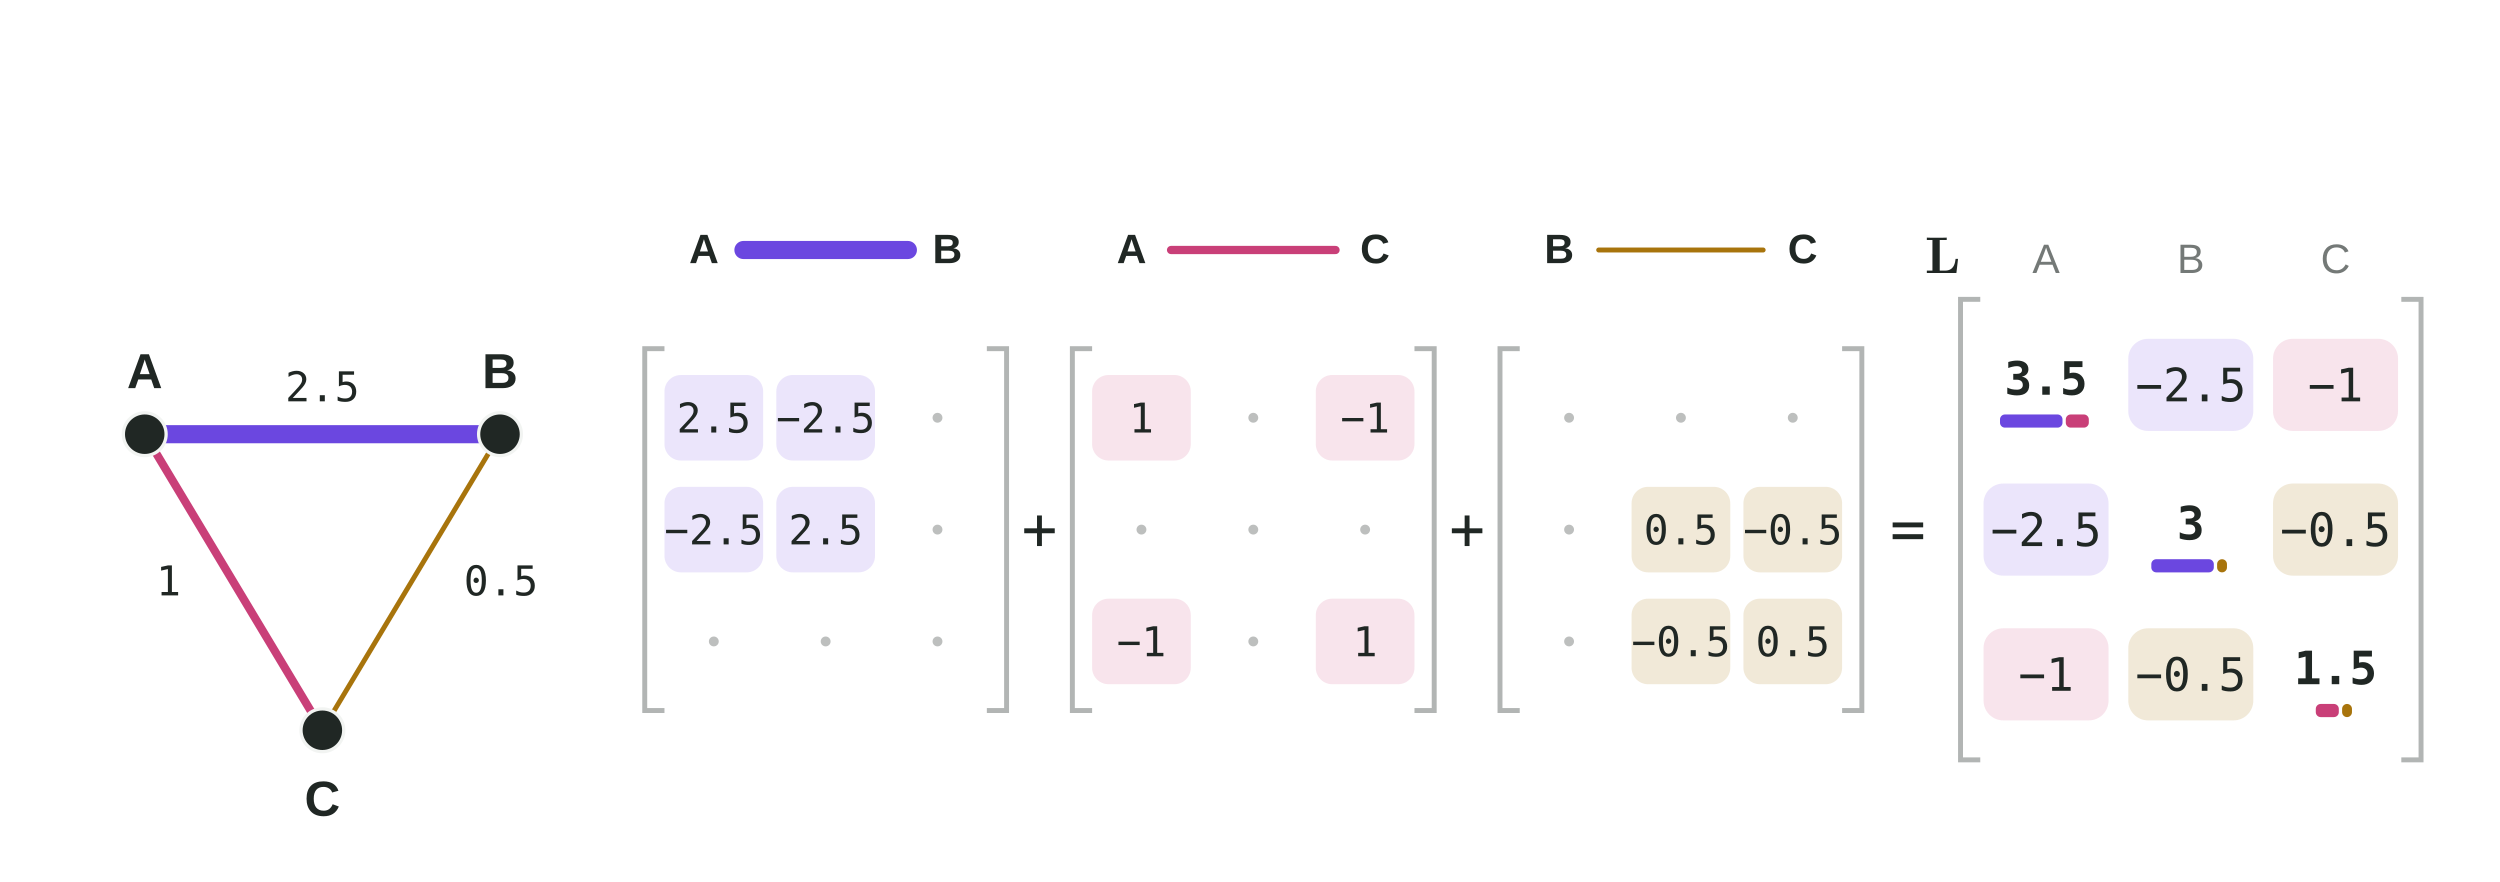
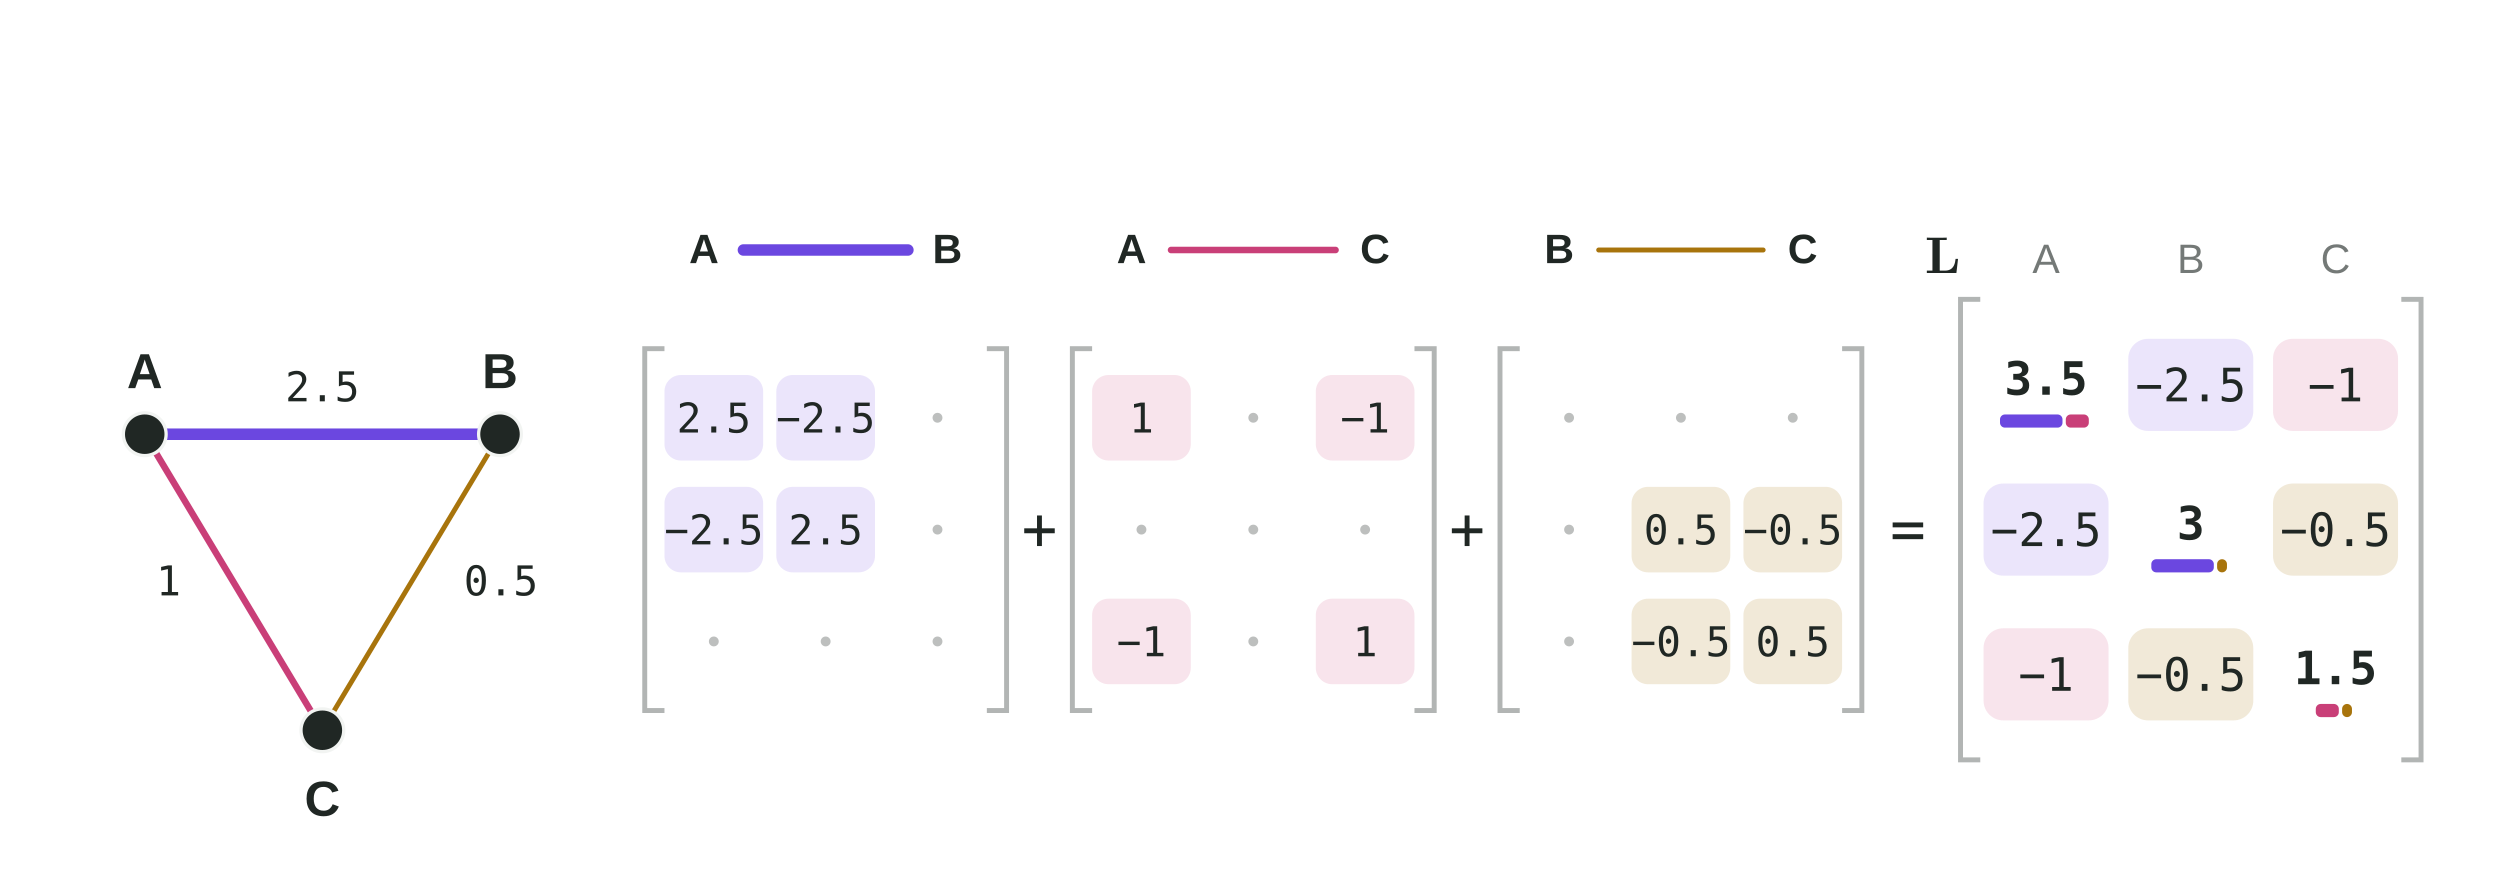
<svg xmlns="http://www.w3.org/2000/svg" viewBox="0 0 760 268" role="img" aria-labelledby="title desc">
  <style>
text{font-family:"Avenir Next","Segoe UI",Arial,sans-serif;font-size:15px;fill:#202724}
.num{font-family:"SFMono-Regular","SF Mono",Menlo,Consolas,monospace;font-size:14px}
.small{font-size:12.5px}.big{font-size:18px}.strong{font-weight:600}
.muted{fill-opacity:.62}.faint{opacity:.4}.half{opacity:.5}
.grid{fill:none;stroke:#202724;stroke-opacity:.09}
.guide{fill:none;stroke:#202724;stroke-opacity:.22}
.axis{fill:none;stroke:#202724;stroke-opacity:.34}
.ink{fill:#202724}.ink-line{fill:none;stroke:#202724}.ink-wash{fill:#202724;fill-opacity:.08}
.ring{stroke:#f2f4f2;stroke-width:2;paint-order:stroke}.gap{stroke:#f2f4f2;stroke-width:2}
.violet{fill:#6b47e0}.violet-line{fill:none;stroke:#6b47e0}.violet-wash{fill:#6b47e0;fill-opacity:.14}
.rose{fill:#c93f78}.rose-line{fill:none;stroke:#c93f78}.rose-wash{fill:#c93f78;fill-opacity:.14}
.amber{fill:#a8740c}.amber-line{fill:none;stroke:#a8740c}.amber-wash{fill:#a8740c;fill-opacity:.16}
.h0{stop-color:#3557e6}.h1{stop-color:#6b47e0}.h2{stop-color:#d9467f}
.land0{stop-color:#6b47e0;stop-opacity:.12}.land1{stop-color:#6b47e0;stop-opacity:.01}
.halo{opacity:0}
.m{font-size:1.12em}.mr,.mi,.mb{font-family:"KaTeX_Main","Latin Modern Roman","STIX Two Text","Cambria","Times New Roman",serif;font-style:normal;font-weight:400}.mb{font-weight:700}.mi{font-family:"KaTeX_Math","Latin Modern Math","STIX Two Text","Cambria Math","Times New Roman",serif;font-style:italic}
@media (prefers-color-scheme:dark){
text{fill:#f2f3ed}.muted{fill-opacity:.58}
.grid{stroke:#f2f3ed;stroke-opacity:.08}.guide{stroke:#f2f3ed;stroke-opacity:.2}.axis{stroke:#f2f3ed;stroke-opacity:.3}
.ink{fill:#f2f3ed}.ink-line{stroke:#f2f3ed}.ink-wash{fill:#f2f3ed;fill-opacity:.1}
.ring{stroke:#0b1016}.gap{stroke:#0b1016}
.violet{fill:#8f6bff}.violet-line{stroke:#8f6bff}.violet-wash{fill:#8f6bff;fill-opacity:.22}
.rose{fill:#e06296}.rose-line{stroke:#e06296}.rose-wash{fill:#e06296;fill-opacity:.2}
.amber{fill:#b98b24}.amber-line{stroke:#b98b24}.amber-wash{fill:#b98b24;fill-opacity:.22}
.h0{stop-color:#4a72ff}.h1{stop-color:#8f6bff}.h2{stop-color:#ff92bd}
.land0{stop-color:#6f8cff;stop-opacity:.16}.land1{stop-color:#6f8cff;stop-opacity:.02}
.halo{opacity:.55}
}
</style>
  <defs>
    <filter id="glow" x="-1" y="-1" width="3" height="3">
      <feGaussianBlur stdDeviation="3" />
    </filter>
    <marker id="tip-ink" viewBox="0 0 10 10" refX="8" refY="5" markerWidth="6" markerHeight="6" orient="auto-start-reverse">
      <path class="ink" d="M0 0L10 5L0 10Z" />
    </marker>
    <marker id="tip-violet" viewBox="0 0 10 10" refX="8" refY="5" markerWidth="6" markerHeight="6" orient="auto-start-reverse">
      <path class="violet" d="M0 0L10 5L0 10Z" />
    </marker>
    <marker id="tip-rose" viewBox="0 0 10 10" refX="8" refY="5" markerWidth="6" markerHeight="6" orient="auto-start-reverse">
      <path class="rose" d="M0 0L10 5L0 10Z" />
    </marker>
    <marker id="tip-amber" viewBox="0 0 10 10" refX="8" refY="5" markerWidth="6" markerHeight="6" orient="auto-start-reverse">
      <path class="amber" d="M0 0L10 5L0 10Z" />
    </marker>
  </defs>
-   <path class="violet-line" d="M44 132L152 132" stroke-width="5.5" stroke-linecap="round" />
+   <path class="violet-line" d="M44 132L152 132" stroke-width="3.5" stroke-linecap="round" />
  <text class="num small" x="98" y="122" text-anchor="middle">2.5</text>
-   <path class="rose-line" d="M44 132L98 222" stroke-width="2.5" stroke-linecap="round" />
+   <path class="rose-line" d="M44 132L98 222" stroke-width="2" stroke-linecap="round" />
  <text class="num small" x="55" y="181" text-anchor="end">1</text>
  <path class="amber-line" d="M152 132L98 222" stroke-width="1.5" stroke-linecap="round" />
  <text class="num small" x="141" y="181">0.5</text>
  <g>
    <circle class="ink halo" cx="44" cy="132" r="8" filter="url(#glow)" />
    <circle class="ink ring" cx="44" cy="132" r="6" />
  </g>
  <text class="strong" x="44" y="118" text-anchor="middle">A</text>
  <g>
    <circle class="ink halo" cx="152" cy="132" r="8" filter="url(#glow)" />
    <circle class="ink ring" cx="152" cy="132" r="6" />
  </g>
  <text class="strong" x="152" y="118" text-anchor="middle">B</text>
  <g>
    <circle class="ink halo" cx="98" cy="222" r="8" filter="url(#glow)" />
    <circle class="ink ring" cx="98" cy="222" r="6" />
  </g>
  <text class="strong" x="98" y="248" text-anchor="middle">C</text>
  <text class="small strong" x="214" y="80" text-anchor="middle">A</text>
-   <path class="violet-line" d="M226 76L276 76" stroke-width="5.5" stroke-linecap="round" />
+   <path class="violet-line" d="M226 76L276 76" stroke-width="3.5" stroke-linecap="round" />
  <text class="small strong" x="288" y="80" text-anchor="middle">B</text>
  <path class="axis" d="M202 106H196V216H202M300 106H306V216H300" stroke-width="1.5" />
  <rect class="violet-wash" x="202" y="114" width="30" height="26" rx="5" />
  <text class="num small" x="217" y="131.5" text-anchor="middle">2.5</text>
  <rect class="violet-wash" x="236" y="114" width="30" height="26" rx="5" />
  <text class="num small" x="251" y="131.5" text-anchor="middle">−2.5</text>
  <circle class="ink" cx="285" cy="127" r="1.5" opacity=".3" />
  <rect class="violet-wash" x="202" y="148" width="30" height="26" rx="5" />
  <text class="num small" x="217" y="165.5" text-anchor="middle">−2.5</text>
  <rect class="violet-wash" x="236" y="148" width="30" height="26" rx="5" />
  <text class="num small" x="251" y="165.5" text-anchor="middle">2.5</text>
  <circle class="ink" cx="285" cy="161" r="1.5" opacity=".3" />
  <circle class="ink" cx="217" cy="195" r="1.5" opacity=".3" />
  <circle class="ink" cx="251" cy="195" r="1.5" opacity=".3" />
  <circle class="ink" cx="285" cy="195" r="1.5" opacity=".3" />
  <text class="small strong" x="344" y="80" text-anchor="middle">A</text>
-   <path class="rose-line" d="M356 76L406 76" stroke-width="2.5" stroke-linecap="round" />
+   <path class="rose-line" d="M356 76L406 76" stroke-width="2" stroke-linecap="round" />
  <text class="small strong" x="418" y="80" text-anchor="middle">C</text>
  <path class="axis" d="M332 106H326V216H332M430 106H436V216H430" stroke-width="1.5" />
  <rect class="rose-wash" x="332" y="114" width="30" height="26" rx="5" />
  <text class="num small" x="347" y="131.5" text-anchor="middle">1</text>
  <circle class="ink" cx="381" cy="127" r="1.5" opacity=".3" />
  <rect class="rose-wash" x="400" y="114" width="30" height="26" rx="5" />
  <text class="num small" x="415" y="131.5" text-anchor="middle">−1</text>
  <circle class="ink" cx="347" cy="161" r="1.5" opacity=".3" />
  <circle class="ink" cx="381" cy="161" r="1.5" opacity=".3" />
  <circle class="ink" cx="415" cy="161" r="1.5" opacity=".3" />
  <rect class="rose-wash" x="332" y="182" width="30" height="26" rx="5" />
  <text class="num small" x="347" y="199.5" text-anchor="middle">−1</text>
  <circle class="ink" cx="381" cy="195" r="1.5" opacity=".3" />
  <rect class="rose-wash" x="400" y="182" width="30" height="26" rx="5" />
  <text class="num small" x="415" y="199.5" text-anchor="middle">1</text>
  <text class="small strong" x="474" y="80" text-anchor="middle">B</text>
  <path class="amber-line" d="M486 76L536 76" stroke-width="1.5" stroke-linecap="round" />
  <text class="small strong" x="548" y="80" text-anchor="middle">C</text>
  <path class="axis" d="M462 106H456V216H462M560 106H566V216H560" stroke-width="1.5" />
  <circle class="ink" cx="477" cy="127" r="1.5" opacity=".3" />
  <circle class="ink" cx="511" cy="127" r="1.5" opacity=".3" />
  <circle class="ink" cx="545" cy="127" r="1.5" opacity=".3" />
  <circle class="ink" cx="477" cy="161" r="1.5" opacity=".3" />
  <rect class="amber-wash" x="496" y="148" width="30" height="26" rx="5" />
  <text class="num small" x="511" y="165.5" text-anchor="middle">0.5</text>
  <rect class="amber-wash" x="530" y="148" width="30" height="26" rx="5" />
  <text class="num small" x="545" y="165.5" text-anchor="middle">−0.5</text>
  <circle class="ink" cx="477" cy="195" r="1.5" opacity=".3" />
  <rect class="amber-wash" x="496" y="182" width="30" height="26" rx="5" />
  <text class="num small" x="511" y="199.5" text-anchor="middle">−0.5</text>
  <rect class="amber-wash" x="530" y="182" width="30" height="26" rx="5" />
  <text class="num small" x="545" y="199.5" text-anchor="middle">0.5</text>
  <text class="num big" x="316" y="167" text-anchor="middle">+</text>
  <text class="num big" x="446" y="167" text-anchor="middle">+</text>
  <text class="num big" x="580" y="167" text-anchor="middle">=</text>
  <text class="num strong" x="596" y="83" text-anchor="end">
    <tspan class="m">
      <tspan class="mb">L</tspan>
    </tspan>
  </text>
  <text class="small muted" x="622" y="83" text-anchor="middle">A</text>
  <text class="small muted" x="666" y="83" text-anchor="middle">B</text>
  <text class="small muted" x="710" y="83" text-anchor="middle">C</text>
  <path class="axis" d="M602 91H596V231H602M730 91H736V231H730" stroke-width="1.5" />
  <text class="num strong" x="622" y="120" text-anchor="middle">3.5</text>
  <rect class="violet" x="608" y="126" width="19" height="4" rx="1.5" />
  <rect class="rose" x="628" y="126" width="7" height="4" rx="1.5" />
  <rect class="violet-wash" x="647" y="103" width="38" height="28" rx="6" />
  <text class="num" x="666" y="122" text-anchor="middle">−2.5</text>
  <rect class="rose-wash" x="691" y="103" width="38" height="28" rx="6" />
  <text class="num" x="710" y="122" text-anchor="middle">−1</text>
  <rect class="violet-wash" x="603" y="147" width="38" height="28" rx="6" />
  <text class="num" x="622" y="166" text-anchor="middle">−2.5</text>
  <text class="num strong" x="666" y="164" text-anchor="middle">3</text>
  <rect class="violet" x="654" y="170" width="19" height="4" rx="1.5" />
  <rect class="amber" x="674" y="170" width="3" height="4" rx="1.5" />
  <rect class="amber-wash" x="691" y="147" width="38" height="28" rx="6" />
  <text class="num" x="710" y="166" text-anchor="middle">−0.5</text>
  <rect class="rose-wash" x="603" y="191" width="38" height="28" rx="6" />
  <text class="num" x="622" y="210" text-anchor="middle">−1</text>
  <rect class="amber-wash" x="647" y="191" width="38" height="28" rx="6" />
  <text class="num" x="666" y="210" text-anchor="middle">−0.5</text>
  <text class="num strong" x="710" y="208" text-anchor="middle">1.5</text>
  <rect class="rose" x="704" y="214" width="7" height="4" rx="1.5" />
  <rect class="amber" x="712" y="214" width="3" height="4" rx="1.5" />
</svg>
